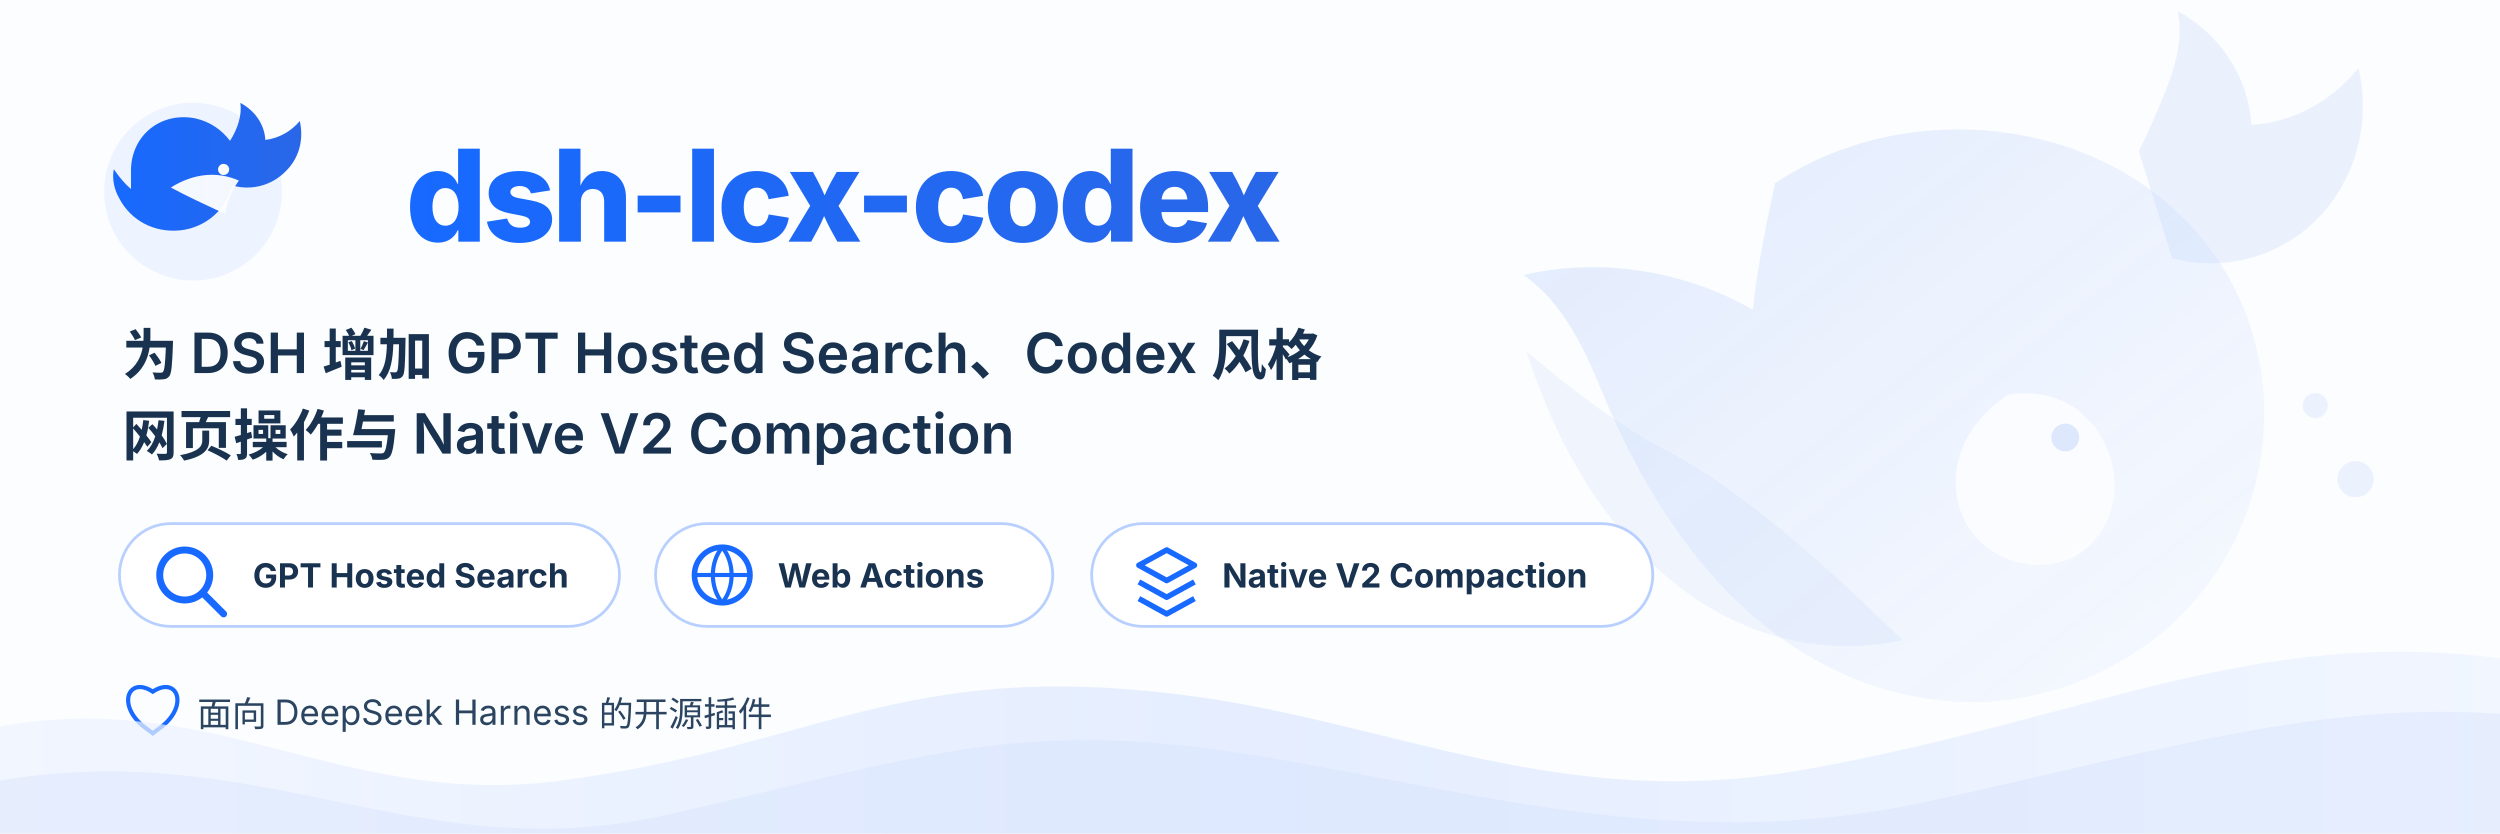
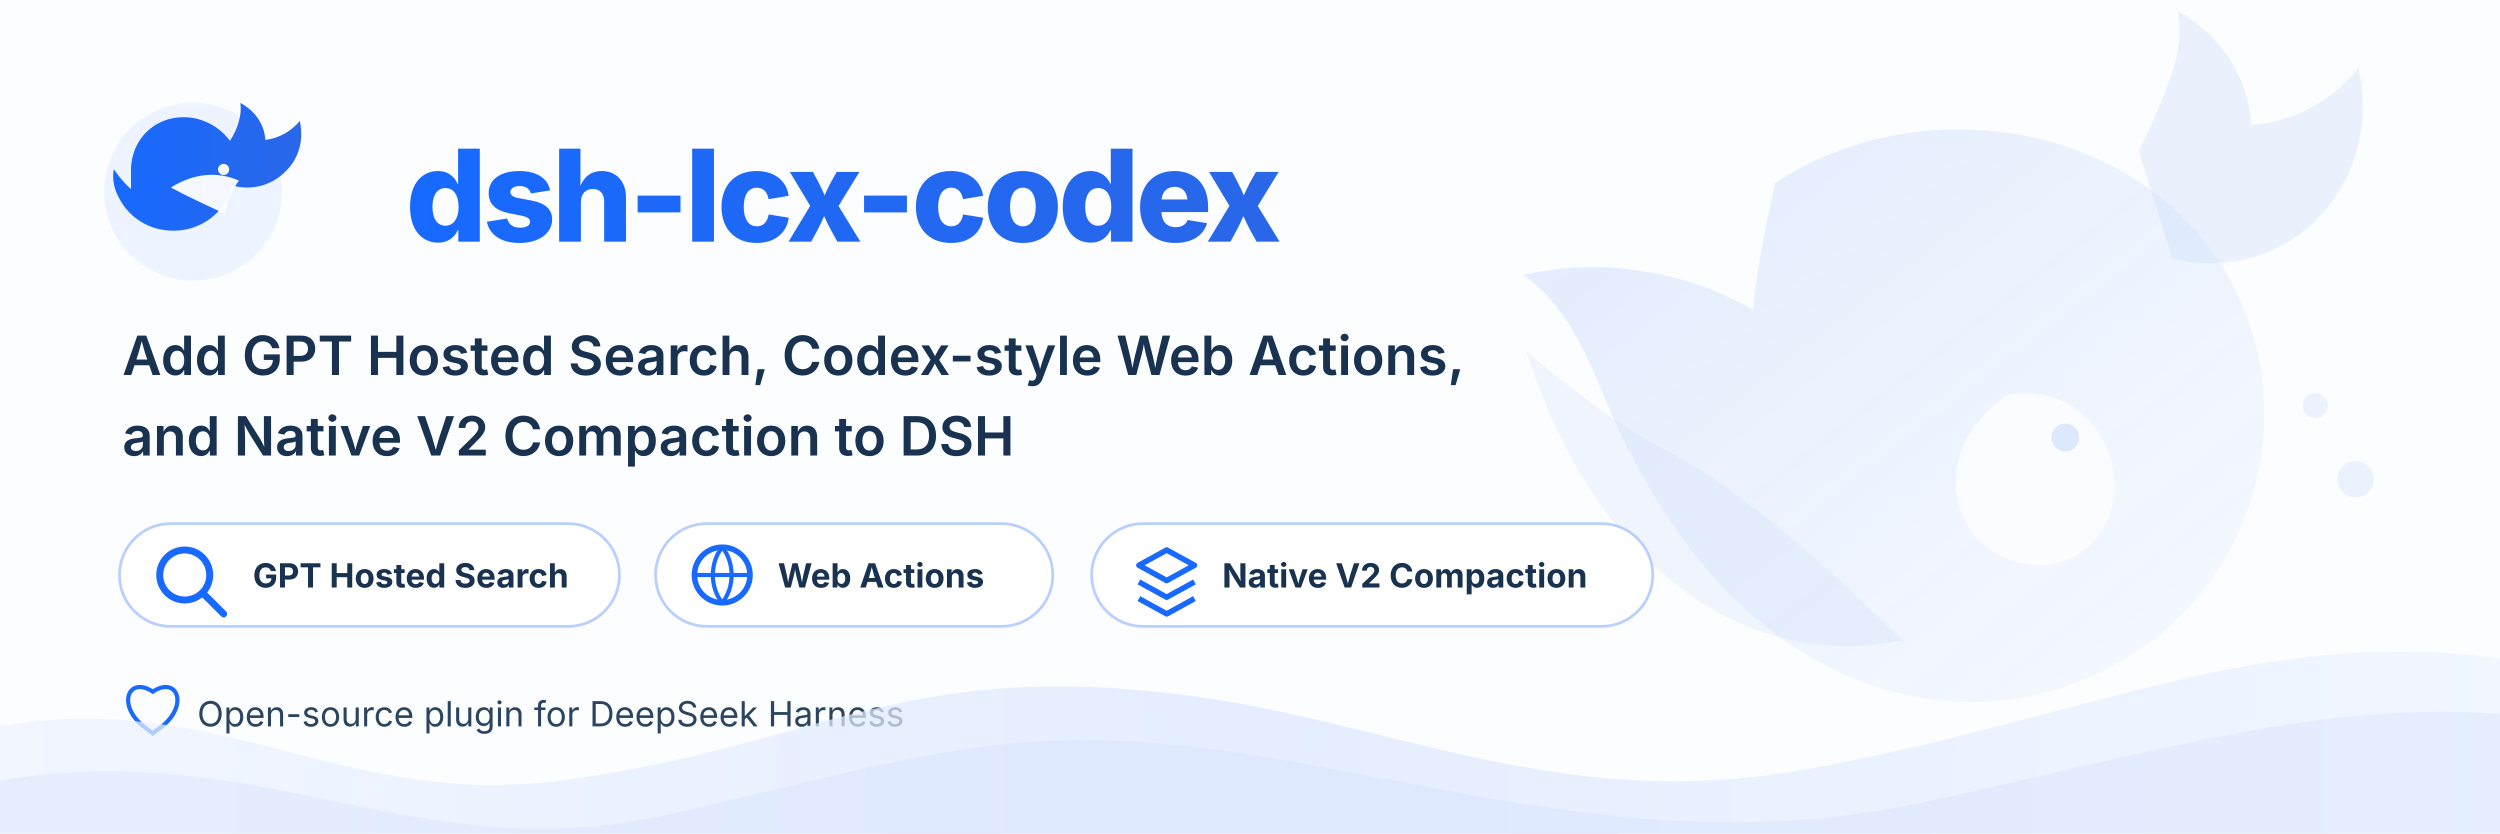
<svg xmlns="http://www.w3.org/2000/svg" width="1800" height="600" viewBox="0 0 1800 600" role="img" aria-labelledby="title desc">
  <defs>
    <linearGradient id="titleBlue" x1="0" y1="0" x2="1" y2="0">
      <stop offset="0" stop-color="#1769ff" />
      <stop offset="1" stop-color="#2967e8" />
    </linearGradient>
    <linearGradient id="whaleBlue" x1="0" y1="0" x2="1" y2="1">
      <stop offset="0" stop-color="#6f9df5" stop-opacity="0.24" />
      <stop offset="1" stop-color="#b9cffb" stop-opacity="0.12" />
    </linearGradient>
    <linearGradient id="waveBlue" x1="0" y1="0" x2="1" y2="0">
      <stop offset="0" stop-color="#eef4ff" />
      <stop offset="0.5" stop-color="#dce8ff" />
      <stop offset="1" stop-color="#edf4ff" />
    </linearGradient>
-     <filter id="soft" x="-10%" y="-10%" width="120%" height="120%">
-       <feGaussianBlur stdDeviation="0.6" />
-     </filter>
  </defs>
  <rect width="1800" height="600" fill="#fbfdff" />
  <g opacity="0.78" transform="translate(1080 38)">
    <path d="M198 94C286 35 414 44 489 116c42 40 63 95 61 151-2 61-31 118-79 155-43 33-99 51-156 44-69-8-126-47-166-94-29-34-54-77-73-122-14-34-29-69-59-90 56-13 116-3 165 25 4-36 11-67 16-91Z" fill="url(#whaleBlue)" />
    <path d="M460 71c28-59 32-77 28-101 31 17 51 48 53 82 30-2 58-17 77-41 9 38-1 79-29 108-27 28-68 39-105 29Z" fill="#9cb9f8" fill-opacity="0.22" />
    <path d="M119 286c57 30 113 81 171 137-89 18-162-25-211-89-27-35-46-76-60-119 32 27 63 51 100 71Z" fill="#a9c3f8" fill-opacity="0.18" />
    <path d="M366 246c36-5 62 13 73 44 7 20 4 44-11 61-24 28-71 22-91-10-17-27-11-69 29-95Z" fill="#fbfdff" fill-opacity="0.96" />
    <circle cx="407" cy="277" r="10" fill="#b7ccf8" fill-opacity="0.55" />
    <circle cx="587" cy="254" r="9" fill="#9ebcf7" fill-opacity="0.23" />
    <circle cx="616" cy="307" r="13" fill="#9ebcf7" fill-opacity="0.23" />
  </g>
  <g transform="translate(72 71)">
    <circle cx="67" cy="67" r="64" fill="#edf4ff" />
    <path d="M24 78c1-40 35-67 75-59 17 4 30 13 40 26 9-14 14-30 12-44 17 9 28 25 29 43 16-2 30-10 40-22 5 22-1 44-17 59-16 16-39 22-61 16-7 27-31 49-61 52-31 3-57-12-70-36-7-12-9-24-7-35 7 10 13 17 20 23Z" fill="url(#titleBlue)" transform="scale(.62) translate(12 4)" />
    <path d="M51 64c16-10 33-12 49-5-5 7-9 16-10 24-15-7-28-13-39-19Z" fill="#fff" opacity="0.95" />
    <circle cx="89" cy="51" r="4" fill="#fff" />
  </g>
  <text x="292" y="174" fill="url(#titleBlue)" font-family="Inter,Segoe UI,Arial,sans-serif" font-size="92" font-weight="800" letter-spacing="-3">dsh-lcx-codex</text>
-   <text x="88" y="270" fill="#18324f" font-family="Inter,Segoe UI,Microsoft YaHei,Noto Sans CJK SC,Arial,sans-serif" font-size="40" font-weight="560">
-     <tspan x="88" dy="0">为 DSH 增加 GPT Hosted Search、Codex 风格</tspan>
-     <tspan x="88" dy="58">网页操作与 Native V2 Compaction</tspan>
+   <text x="88" y="270" fill="#18324f" font-family="Inter,Segoe UI,Arial,sans-serif" font-size="39" font-weight="560">
+     <tspan x="88" dy="0">Add GPT Hosted Search, Codex-style Web Actions,</tspan>
+     <tspan x="88" dy="58">and Native V2 Compaction to DSH</tspan>
  </text>
  <g font-family="Inter,Segoe UI,Arial,sans-serif" font-size="24" font-weight="650">
    <g transform="translate(86 377)">
      <rect width="360" height="74" rx="37" fill="#ffffff" stroke="#b9d0ff" stroke-width="2" />
      <circle cx="47" cy="37" r="18" fill="none" stroke="#1769ff" stroke-width="5" />
      <path d="M60 50l15 15" stroke="#1769ff" stroke-width="5" stroke-linecap="round" />
      <text x="96" y="46" fill="#18324f">GPT Hosted Search</text>
    </g>
    <g transform="translate(472 377)">
      <rect width="286" height="74" rx="37" fill="#ffffff" stroke="#b9d0ff" stroke-width="2" />
      <circle cx="48" cy="37" r="20" fill="none" stroke="#1769ff" stroke-width="4" />
      <path d="M28 37h40M48 17c9 11 9 29 0 40M48 17c-9 11-9 29 0 40" fill="none" stroke="#1769ff" stroke-width="3" />
      <text x="88" y="46" fill="#18324f">Web Actions</text>
    </g>
    <g transform="translate(786 377)">
      <rect width="404" height="74" rx="37" fill="#ffffff" stroke="#b9d0ff" stroke-width="2" />
      <path d="M34 30l20-11 20 11-20 11-20-11Zm0 12 20 11 20-11M34 54l20 11 20-11" fill="none" stroke="#1769ff" stroke-width="4" stroke-linejoin="round" />
      <text x="94" y="46" fill="#18324f">Native V2 Compaction</text>
    </g>
  </g>
-   <g transform="translate(88 494)" font-family="Inter,Segoe UI,Microsoft YaHei,Noto Sans CJK SC,Arial,sans-serif">
+   <g transform="translate(88 494)" font-family="Inter,Segoe UI,Arial,sans-serif">
    <path d="M18 31C-5 15 4-8 22 4c18-12 27 11 4 27l-4 3-4-3Z" fill="none" stroke="#1769ff" stroke-width="3" />
-     <text x="54" y="29" fill="#2b4460" font-size="25">面向 DeepSeek Harness 的开源插件</text>
+     <text x="54" y="29" fill="#2b4460" font-size="25">Open-source plugin for DeepSeek Harness</text>
  </g>
  <path d="M0 523C156 495 248 583 404 562c183-24 244-87 445-62 154 19 273 86 451 54 202-36 321-103 500-80v126H0Z" fill="url(#waveBlue)" opacity="0.72" />
  <path d="M0 562c191-32 302 66 483 24 181-41 250-70 421-42 170 28 309 72 489 32 168-37 278-71 407-62v86H0Z" fill="#cfdefb" opacity="0.34" />
</svg>
